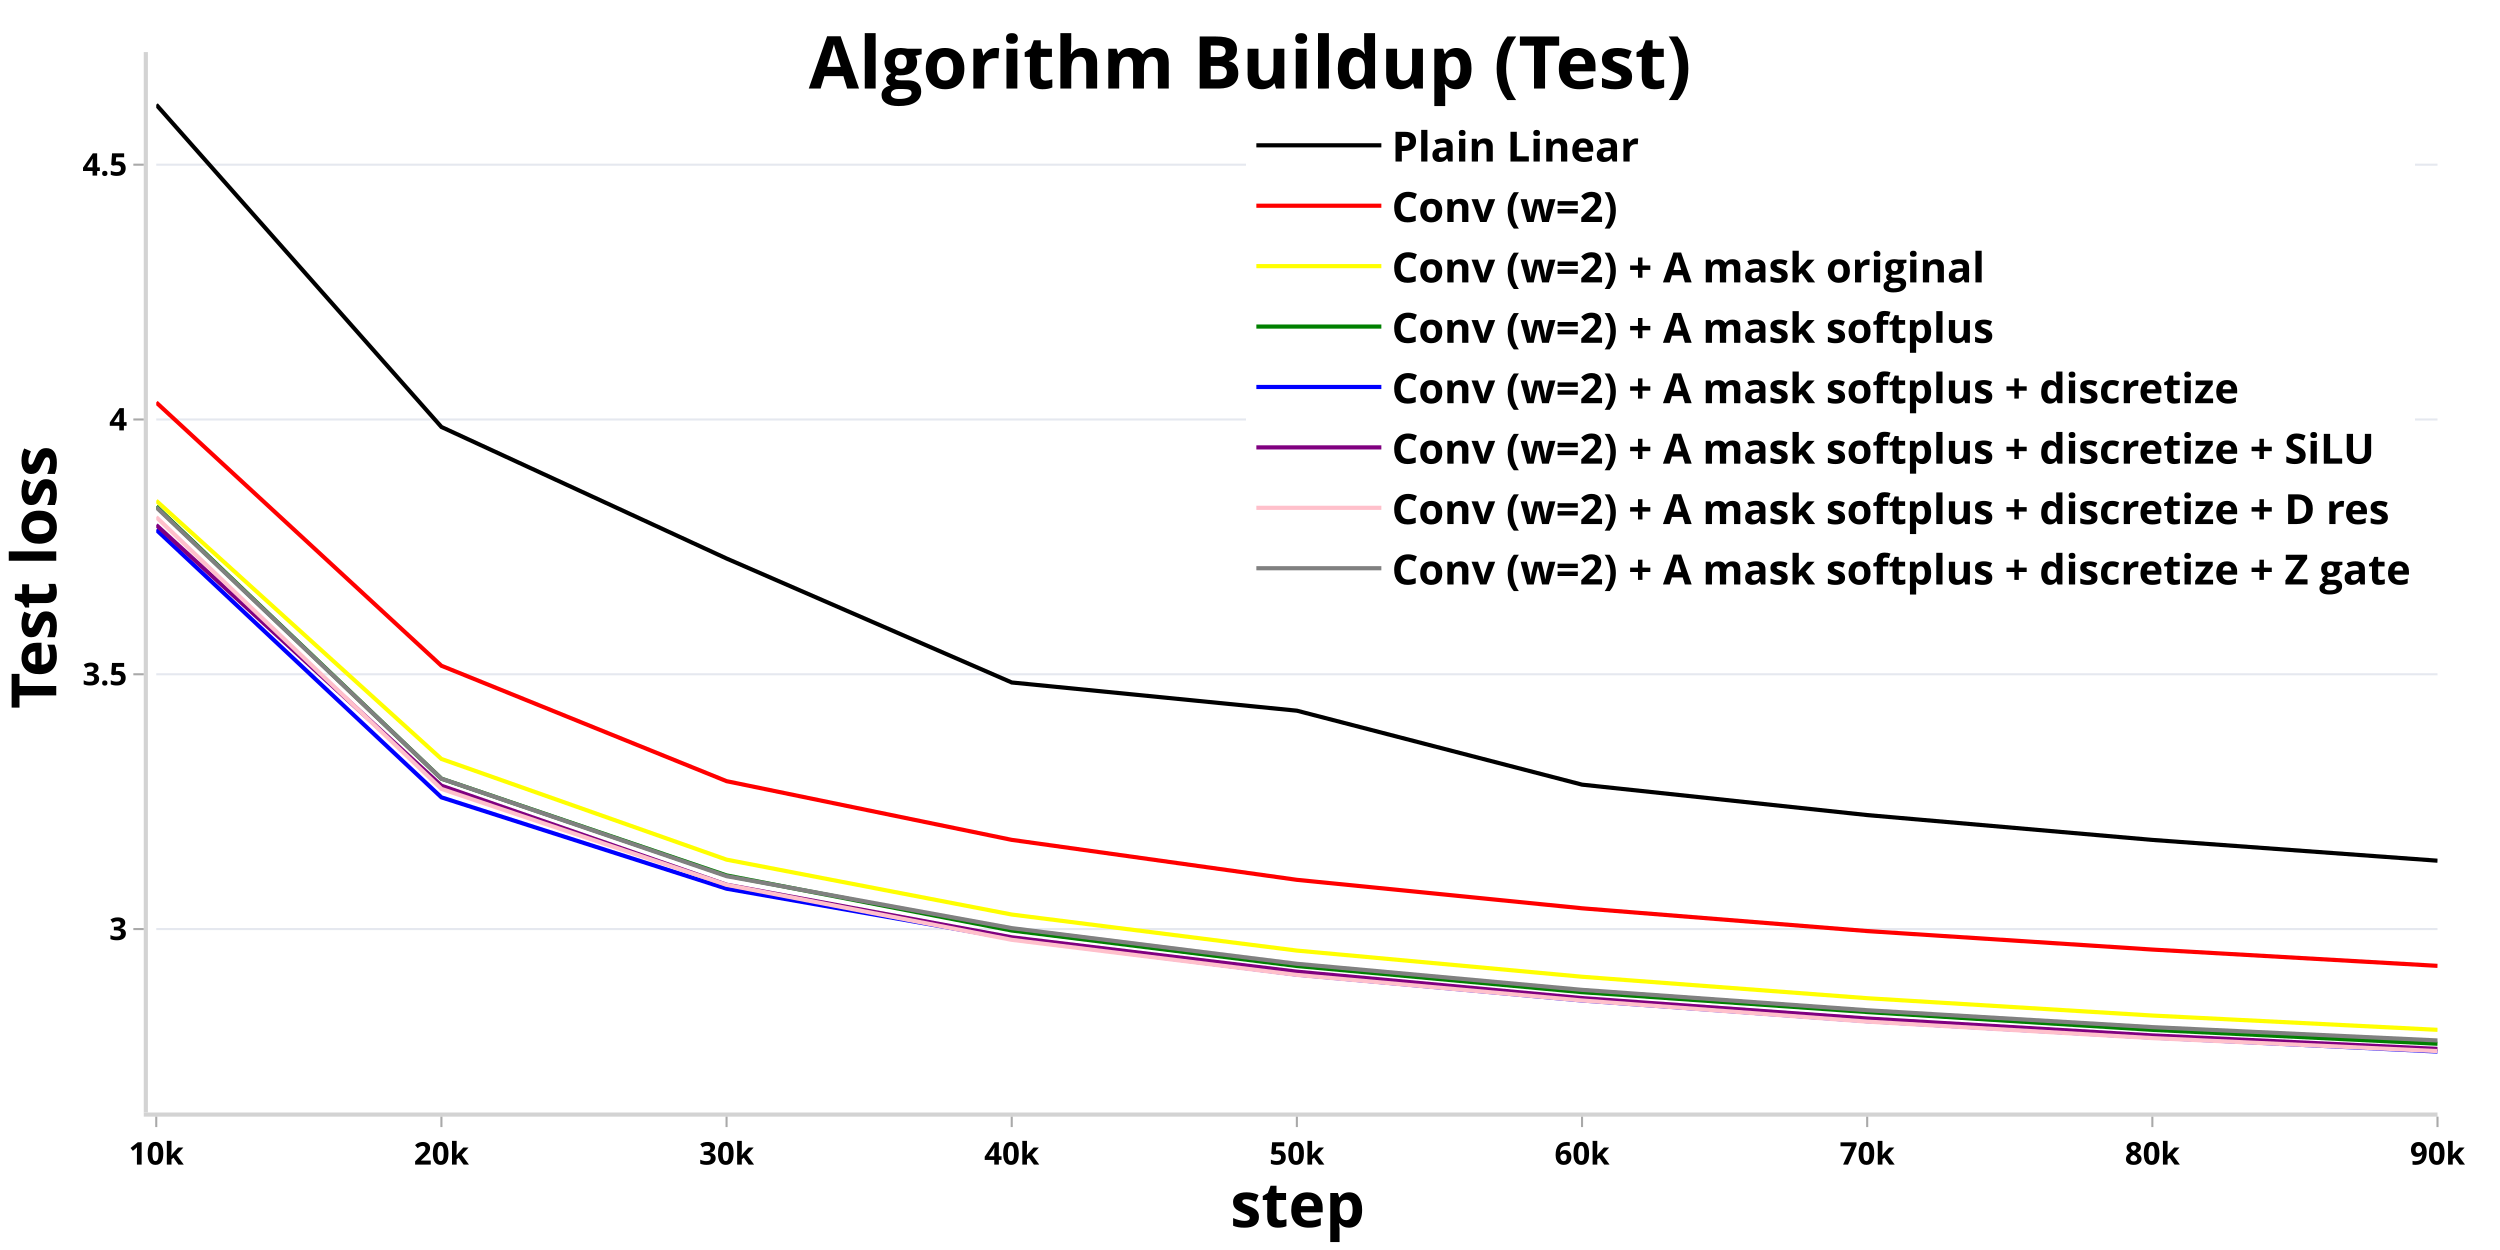
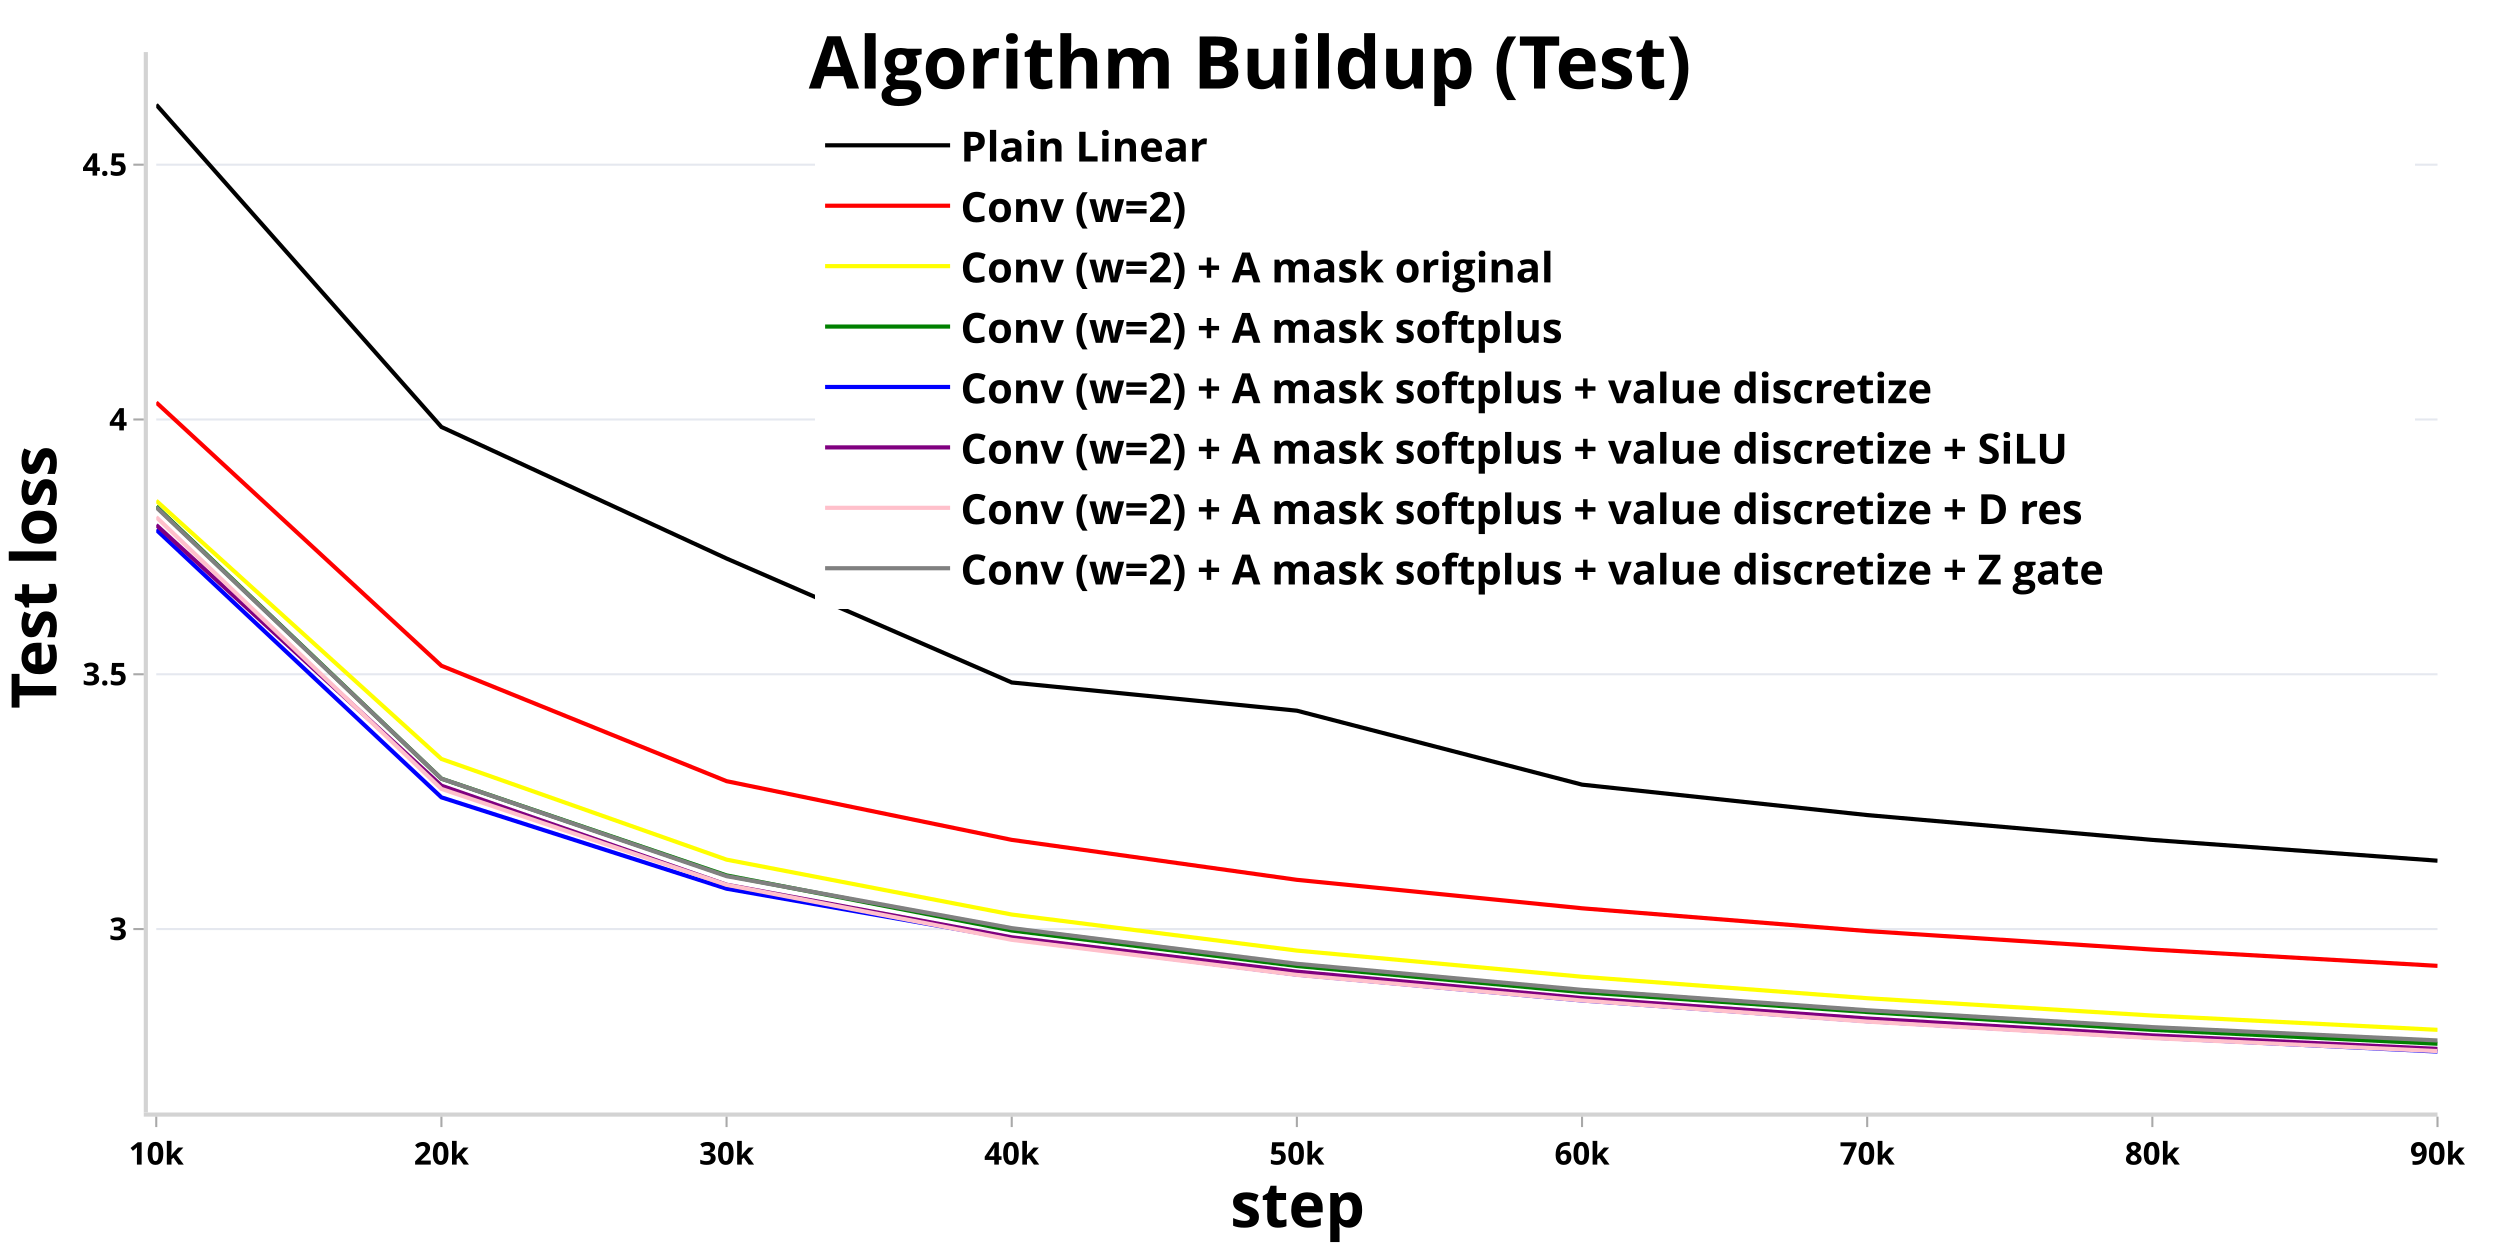
<svg xmlns="http://www.w3.org/2000/svg" class="main-svg" width="1200" height="600" style="" viewBox="0 0 1200 600">
  <rect x="0" y="0" width="1200" height="600" style="fill: rgb(255, 255, 255); fill-opacity: 1;" />
-   <defs id="defs-cb4fa6">
+   <defs id="defs-12caea">
    <g class="clips">
-       <clipPath id="clipcb4fa6xyplot" class="plotclip">
+       <clipPath id="clip12caeaxyplot" class="plotclip">
        <rect width="1095" height="505" />
      </clipPath>
-       <clipPath class="axesclip" id="clipcb4fa6x">
+       <clipPath class="axesclip" id="clip12caeax">
        <rect x="75" y="0" width="1095" height="600" />
      </clipPath>
-       <clipPath class="axesclip" id="clipcb4fa6y">
+       <clipPath class="axesclip" id="clip12caeay">
        <rect x="0" y="25" width="1200" height="505" />
      </clipPath>
-       <clipPath class="axesclip" id="clipcb4fa6xy">
+       <clipPath class="axesclip" id="clip12caeaxy">
        <rect x="75" y="25" width="1095" height="505" />
      </clipPath>
    </g>
    <g class="gradients" />
    <g class="patterns" />
  </defs>
  <g class="bglayer" />
  <g class="layer-below">
    <g class="imagelayer" />
    <g class="shapelayer" />
  </g>
  <g class="cartesianlayer">
    <g class="subplot xy">
      <g class="layer-subplot">
        <g class="shapelayer" />
        <g class="imagelayer" />
      </g>
      <g class="minor-gridlayer">
        <g class="x" />
        <g class="y" />
      </g>
      <g class="gridlayer">
        <g class="x" />
        <g class="y">
          <path class="ygrid crisp" transform="translate(0,445.95)" d="M75,0h1095" style="stroke: rgb(229, 232, 239); stroke-opacity: 1; stroke-width: 1px;" />
          <path class="ygrid crisp" transform="translate(0,323.65)" d="M75,0h1095" style="stroke: rgb(229, 232, 239); stroke-opacity: 1; stroke-width: 1px;" />
          <path class="ygrid crisp" transform="translate(0,201.35)" d="M75,0h1095" style="stroke: rgb(229, 232, 239); stroke-opacity: 1; stroke-width: 1px;" />
          <path class="ygrid crisp" transform="translate(0,79.05)" d="M75,0h1095" style="stroke: rgb(229, 232, 239); stroke-opacity: 1; stroke-width: 1px;" />
        </g>
      </g>
      <g class="zerolinelayer" />
      <g class="layer-between">
        <g class="shapelayer" />
        <g class="imagelayer" />
      </g>
      <path class="xlines-below" />
      <path class="ylines-below" />
      <g class="overlines-below" />
      <g class="xaxislayer-below" />
      <g class="yaxislayer-below" />
      <g class="overaxes-below" />
      <g class="overplot">
-         <g class="xy" transform="translate(75,25)" clip-path="url(#clipcb4fa6xyplot)">
+         <g class="xy" transform="translate(75,25)" clip-path="url(#clip12caeaxyplot)">
          <g class="scatterlayer mlayer">
-             <g class="trace scatter trace69b248" style="stroke-miterlimit: 2; opacity: 1;">
+             <g class="trace scatter trace2d6c7d" style="stroke-miterlimit: 2; opacity: 1;">
              <g class="fills" />
              <g class="errorbars" />
              <g class="lines">
                <path class="js-line" d="M0,25.25L136.88,179.95L273.75,243.09L410.63,302.59L547.5,316.13L684.38,351.63L821.25,366.24L958.13,378.16L1095,388.14" style="vector-effect: none; fill: none; stroke: rgb(0, 0, 0); stroke-opacity: 1; stroke-width: 2px; opacity: 1;" />
              </g>
              <g class="points" />
              <g class="text" />
            </g>
-             <g class="trace scatter trace184096" style="stroke-miterlimit: 2; opacity: 1;">
+             <g class="trace scatter trace01a82f" style="stroke-miterlimit: 2; opacity: 1;">
              <g class="fills" />
              <g class="errorbars" />
              <g class="lines">
                <path class="js-line" d="M0,168.18L136.88,294.56L273.75,349.96L410.63,378.14L547.5,397.32L684.38,410.98L821.25,421.92L958.13,430.79L1095,438.61" style="vector-effect: none; fill: none; stroke: rgb(255, 0, 0); stroke-opacity: 1; stroke-width: 2px; opacity: 1;" />
              </g>
              <g class="points" />
              <g class="text" />
            </g>
-             <g class="trace scatter trace72bd22" style="stroke-miterlimit: 2; opacity: 1;">
+             <g class="trace scatter tracea3be31" style="stroke-miterlimit: 2; opacity: 1;">
              <g class="fills" />
              <g class="errorbars" />
              <g class="lines">
                <path class="js-line" d="M0,215.34L136.88,339.3L273.75,387.63L410.63,413.98L547.5,431.28L684.38,443.84L821.25,454.14L958.13,462.46L1095,469.32" style="vector-effect: none; fill: none; stroke: rgb(255, 255, 0); stroke-opacity: 1; stroke-width: 2px; opacity: 1;" />
              </g>
              <g class="points" />
              <g class="text" />
            </g>
-             <g class="trace scatter traceb6ec11" style="stroke-miterlimit: 2; opacity: 1;">
+             <g class="trace scatter trace77e245" style="stroke-miterlimit: 2; opacity: 1;">
              <g class="fills" />
              <g class="errorbars" />
              <g class="lines">
                <path class="js-line" d="M0,218.1L136.88,348.77L273.75,395.2L410.63,421.65L547.5,438.69L684.38,451.25L821.25,460.79L958.13,469.33L1095,476" style="vector-effect: none; fill: none; stroke: rgb(0, 128, 0); stroke-opacity: 1; stroke-width: 2px; opacity: 1;" />
              </g>
              <g class="points" />
              <g class="text" />
            </g>
-             <g class="trace scatter tracebda5f8" style="stroke-miterlimit: 2; opacity: 1;">
+             <g class="trace scatter trace774b36" style="stroke-miterlimit: 2; opacity: 1;">
              <g class="fills" />
              <g class="errorbars" />
              <g class="lines">
                <path class="js-line" d="M0,229.27L136.88,357.73L273.75,401.58L410.63,425.59L547.5,442.81L684.38,455.24L821.25,465.17L958.13,473.04L1095,479.75" style="vector-effect: none; fill: none; stroke: rgb(0, 0, 255); stroke-opacity: 1; stroke-width: 2px; opacity: 1;" />
              </g>
              <g class="points" />
              <g class="text" />
            </g>
-             <g class="trace scatter trace70bae5" style="stroke-miterlimit: 2; opacity: 1;">
+             <g class="trace scatter traceda5892" style="stroke-miterlimit: 2; opacity: 1;">
              <g class="fills" />
              <g class="errorbars" />
              <g class="lines">
                <path class="js-line" d="M0,227L136.88,352.13L273.75,399.67L410.63,424.9L547.5,441.4L684.38,454.08L821.25,463.88L958.13,471.99L1095,478.46" style="vector-effect: none; fill: none; stroke: rgb(128, 0, 128); stroke-opacity: 1; stroke-width: 2px; opacity: 1;" />
              </g>
              <g class="points" />
              <g class="text" />
            </g>
-             <g class="trace scatter tracebdce53" style="stroke-miterlimit: 2; opacity: 1;">
+             <g class="trace scatter tracea642bd" style="stroke-miterlimit: 2; opacity: 1;">
              <g class="fills" />
              <g class="errorbars" />
              <g class="lines">
                <path class="js-line" d="M0,223.2L136.88,353.68L273.75,399.72L410.63,426.12L547.5,442.97L684.38,455.24L821.25,465.38L958.13,473.3L1095,479.53" style="vector-effect: none; fill: none; stroke: rgb(255, 192, 203); stroke-opacity: 1; stroke-width: 2px; opacity: 1;" />
              </g>
              <g class="points" />
              <g class="text" />
            </g>
-             <g class="trace scatter trace8e50e0" style="stroke-miterlimit: 2; opacity: 1;">
+             <g class="trace scatter trace38f9d5" style="stroke-miterlimit: 2; opacity: 1;">
              <g class="fills" />
              <g class="errorbars" />
              <g class="lines">
                <path class="js-line" d="M0,218.49L136.88,348.76L273.75,395.56L410.63,420.5L547.5,437.62L684.38,450.13L821.25,459.91L958.13,468.02L1095,474.42" style="vector-effect: none; fill: none; stroke: rgb(128, 128, 128); stroke-opacity: 1; stroke-width: 2px; opacity: 1;" />
              </g>
              <g class="points" />
              <g class="text" />
            </g>
          </g>
        </g>
      </g>
      <g class="zerolinelayer-above" />
      <path class="xlines-above crisp" d="M69,535H1170" style="fill: none; stroke-width: 2px; stroke: rgb(211, 211, 211); stroke-opacity: 1;" />
      <path class="ylines-above crisp" d="M70,25V534" style="fill: none; stroke-width: 2px; stroke: rgb(211, 211, 211); stroke-opacity: 1;" />
      <g class="overlines-above" />
      <g class="xaxislayer-above">
        <path class="xtick ticks crisp" d="M0,536v5" transform="translate(75,0)" style="stroke: rgb(169, 169, 169); stroke-opacity: 1; stroke-width: 1px;" />
        <path class="xtick ticks crisp" d="M0,536v5" transform="translate(211.88,0)" style="stroke: rgb(169, 169, 169); stroke-opacity: 1; stroke-width: 1px;" />
        <path class="xtick ticks crisp" d="M0,536v5" transform="translate(348.75,0)" style="stroke: rgb(169, 169, 169); stroke-opacity: 1; stroke-width: 1px;" />
        <path class="xtick ticks crisp" d="M0,536v5" transform="translate(485.63,0)" style="stroke: rgb(169, 169, 169); stroke-opacity: 1; stroke-width: 1px;" />
        <path class="xtick ticks crisp" d="M0,536v5" transform="translate(622.5,0)" style="stroke: rgb(169, 169, 169); stroke-opacity: 1; stroke-width: 1px;" />
        <path class="xtick ticks crisp" d="M0,536v5" transform="translate(759.38,0)" style="stroke: rgb(169, 169, 169); stroke-opacity: 1; stroke-width: 1px;" />
        <path class="xtick ticks crisp" d="M0,536v5" transform="translate(896.25,0)" style="stroke: rgb(169, 169, 169); stroke-opacity: 1; stroke-width: 1px;" />
        <path class="xtick ticks crisp" d="M0,536v5" transform="translate(1033.13,0)" style="stroke: rgb(169, 169, 169); stroke-opacity: 1; stroke-width: 1px;" />
        <path class="xtick ticks crisp" d="M0,536v5" transform="translate(1170,0)" style="stroke: rgb(169, 169, 169); stroke-opacity: 1; stroke-width: 1px;" />
        <g class="xtick">
          <text text-anchor="middle" x="0" y="559" transform="translate(75,0)" style="font-family: 'Open Sans', verdana, arial, sans-serif; font-size: 15px; fill: rgb(0, 0, 0); fill-opacity: 1; font-weight: bold; white-space: pre;">10k</text>
        </g>
        <g class="xtick">
          <text text-anchor="middle" x="0" y="559" style="font-family: 'Open Sans', verdana, arial, sans-serif; font-size: 15px; fill: rgb(0, 0, 0); fill-opacity: 1; font-weight: bold; white-space: pre;" transform="translate(211.88,0)">20k</text>
        </g>
        <g class="xtick">
          <text text-anchor="middle" x="0" y="559" style="font-family: 'Open Sans', verdana, arial, sans-serif; font-size: 15px; fill: rgb(0, 0, 0); fill-opacity: 1; font-weight: bold; white-space: pre;" transform="translate(348.75,0)">30k</text>
        </g>
        <g class="xtick">
          <text text-anchor="middle" x="0" y="559" style="font-family: 'Open Sans', verdana, arial, sans-serif; font-size: 15px; fill: rgb(0, 0, 0); fill-opacity: 1; font-weight: bold; white-space: pre;" transform="translate(485.63,0)">40k</text>
        </g>
        <g class="xtick">
          <text text-anchor="middle" x="0" y="559" style="font-family: 'Open Sans', verdana, arial, sans-serif; font-size: 15px; fill: rgb(0, 0, 0); fill-opacity: 1; font-weight: bold; white-space: pre;" transform="translate(622.5,0)">50k</text>
        </g>
        <g class="xtick">
          <text text-anchor="middle" x="0" y="559" style="font-family: 'Open Sans', verdana, arial, sans-serif; font-size: 15px; fill: rgb(0, 0, 0); fill-opacity: 1; font-weight: bold; white-space: pre;" transform="translate(759.38,0)">60k</text>
        </g>
        <g class="xtick">
          <text text-anchor="middle" x="0" y="559" style="font-family: 'Open Sans', verdana, arial, sans-serif; font-size: 15px; fill: rgb(0, 0, 0); fill-opacity: 1; font-weight: bold; white-space: pre;" transform="translate(896.25,0)">70k</text>
        </g>
        <g class="xtick">
          <text text-anchor="middle" x="0" y="559" style="font-family: 'Open Sans', verdana, arial, sans-serif; font-size: 15px; fill: rgb(0, 0, 0); fill-opacity: 1; font-weight: bold; white-space: pre;" transform="translate(1033.13,0)">80k</text>
        </g>
        <g class="xtick">
          <text text-anchor="middle" x="0" y="559" style="font-family: 'Open Sans', verdana, arial, sans-serif; font-size: 15px; fill: rgb(0, 0, 0); fill-opacity: 1; font-weight: bold; white-space: pre;" transform="translate(1170,0)">90k</text>
        </g>
      </g>
      <g class="yaxislayer-above">
        <path class="ytick ticks crisp" d="M69,0h-5" transform="translate(0,445.95)" style="stroke: rgb(169, 169, 169); stroke-opacity: 1; stroke-width: 1px;" />
        <path class="ytick ticks crisp" d="M69,0h-5" transform="translate(0,323.65)" style="stroke: rgb(169, 169, 169); stroke-opacity: 1; stroke-width: 1px;" />
        <path class="ytick ticks crisp" d="M69,0h-5" transform="translate(0,201.35)" style="stroke: rgb(169, 169, 169); stroke-opacity: 1; stroke-width: 1px;" />
        <path class="ytick ticks crisp" d="M69,0h-5" transform="translate(0,79.05)" style="stroke: rgb(169, 169, 169); stroke-opacity: 1; stroke-width: 1px;" />
        <g class="ytick">
          <text text-anchor="end" x="61" y="5.25" transform="translate(0,445.95)" style="font-family: 'Open Sans', verdana, arial, sans-serif; font-size: 15px; fill: rgb(0, 0, 0); fill-opacity: 1; font-weight: bold; white-space: pre;">3</text>
        </g>
        <g class="ytick">
          <text text-anchor="end" x="61" y="5.25" style="font-family: 'Open Sans', verdana, arial, sans-serif; font-size: 15px; fill: rgb(0, 0, 0); fill-opacity: 1; font-weight: bold; white-space: pre;" transform="translate(0,323.65)">3.5</text>
        </g>
        <g class="ytick">
          <text text-anchor="end" x="61" y="5.25" style="font-family: 'Open Sans', verdana, arial, sans-serif; font-size: 15px; fill: rgb(0, 0, 0); fill-opacity: 1; font-weight: bold; white-space: pre;" transform="translate(0,201.35)">4</text>
        </g>
        <g class="ytick">
          <text text-anchor="end" x="61" y="5.25" style="font-family: 'Open Sans', verdana, arial, sans-serif; font-size: 15px; fill: rgb(0, 0, 0); fill-opacity: 1; font-weight: bold; white-space: pre;" transform="translate(0,79.05)">4.5</text>
        </g>
      </g>
      <g class="overaxes-above" />
    </g>
  </g>
  <g class="polarlayer" />
  <g class="smithlayer" />
  <g class="ternarylayer" />
  <g class="geolayer" />
  <g class="funnelarealayer" />
  <g class="pielayer" />
  <g class="iciclelayer" />
  <g class="treemaplayer" />
  <g class="sunburstlayer" />
  <g class="glimages" />
-   <defs id="topdefs-cb4fa6">
+   <defs id="topdefs-12caea">
    <g class="clips" />
-     <clipPath id="legendcb4fa6">
-       <rect width="561" height="242" x="0" y="0" />
+     <clipPath id="legend12caea">
+       <rect width="768" height="242" x="0" y="0" />
    </clipPath>
  </defs>
  <g class="layer-above">
    <g class="imagelayer" />
    <g class="shapelayer" />
  </g>
  <g class="infolayer">
-     <g class="legend" pointer-events="all" transform="translate(598.05,50.25)">
-       <rect class="bg" shape-rendering="crispEdges" style="stroke: rgb(68, 68, 68); stroke-opacity: 1; fill: rgb(255, 255, 255); fill-opacity: 1; stroke-width: 0px;" width="561" height="242" x="0" y="0" />
-       <g class="scrollbox" transform="" clip-path="url(#legendcb4fa6)">
+     <g class="legend" pointer-events="all" transform="translate(391.05,50.25)">
+       <rect class="bg" shape-rendering="crispEdges" style="stroke: rgb(68, 68, 68); stroke-opacity: 1; fill: rgb(255, 255, 255); fill-opacity: 1; stroke-width: 0px;" width="768" height="242" x="0" y="0" />
+       <g class="scrollbox" transform="" clip-path="url(#legend12caea)">
        <g class="groups">
          <g class="traces" transform="translate(0,19.5)" style="opacity: 1;">
-             <text class="legendtext" text-anchor="start" x="70" y="7.8" style="font-family: 'Open Sans', verdana, arial, sans-serif; font-size: 20px; fill: rgb(0, 0, 0); fill-opacity: 1; font-weight: bold; white-space: pre;">Plain Linear </text>
+             <text class="legendtext" text-anchor="start" x="70" y="7.8" style="font-family: 'Open Sans', verdana, arial, sans-serif; font-size: 20px; fill: rgb(0, 0, 0); fill-opacity: 1; font-weight: bold; white-space: pre;">Plain Linear      </text>
            <g class="layers" style="opacity: 1;">
              <g class="legendfill" />
              <g class="legendlines">
                <path class="js-line" d="M5,0h60" style="fill: none; stroke: rgb(0, 0, 0); stroke-opacity: 1; stroke-width: 2px;" />
              </g>
              <g class="legendsymbols">
                <g class="legendpoints" />
              </g>
            </g>
-             <rect class="legendtoggle" x="0" y="-14.5" width="555.344" height="29" style="fill: rgb(0, 0, 0); fill-opacity: 0;" />
+             <rect class="legendtoggle" x="0" y="-14.5" width="762.062" height="29" style="fill: rgb(0, 0, 0); fill-opacity: 0;" />
          </g>
          <g class="traces" transform="translate(0,48.5)" style="opacity: 1;">
-             <text class="legendtext" text-anchor="start" x="70" y="7.8" style="font-family: 'Open Sans', verdana, arial, sans-serif; font-size: 20px; fill: rgb(0, 0, 0); fill-opacity: 1; font-weight: bold; white-space: pre;">Conv (w=2) </text>
+             <text class="legendtext" text-anchor="start" x="70" y="7.8" style="font-family: 'Open Sans', verdana, arial, sans-serif; font-size: 20px; fill: rgb(0, 0, 0); fill-opacity: 1; font-weight: bold; white-space: pre;">Conv (w=2)     </text>
            <g class="layers" style="opacity: 1;">
              <g class="legendfill" />
              <g class="legendlines">
                <path class="js-line" d="M5,0h60" style="fill: none; stroke: rgb(255, 0, 0); stroke-opacity: 1; stroke-width: 2px;" />
              </g>
              <g class="legendsymbols">
                <g class="legendpoints" />
              </g>
            </g>
-             <rect class="legendtoggle" x="0" y="-14.5" width="555.344" height="29" style="fill: rgb(0, 0, 0); fill-opacity: 0;" />
+             <rect class="legendtoggle" x="0" y="-14.5" width="762.062" height="29" style="fill: rgb(0, 0, 0); fill-opacity: 0;" />
          </g>
          <g class="traces" transform="translate(0,77.5)" style="opacity: 1;">
-             <text class="legendtext" text-anchor="start" x="70" y="7.8" style="font-family: 'Open Sans', verdana, arial, sans-serif; font-size: 20px; fill: rgb(0, 0, 0); fill-opacity: 1; font-weight: bold; white-space: pre;">Conv (w=2) + A mask original </text>
+             <text class="legendtext" text-anchor="start" x="70" y="7.8" style="font-family: 'Open Sans', verdana, arial, sans-serif; font-size: 20px; fill: rgb(0, 0, 0); fill-opacity: 1; font-weight: bold; white-space: pre;">Conv (w=2) + A mask original              </text>
            <g class="layers" style="opacity: 1;">
              <g class="legendfill" />
              <g class="legendlines">
                <path class="js-line" d="M5,0h60" style="fill: none; stroke: rgb(255, 255, 0); stroke-opacity: 1; stroke-width: 2px;" />
              </g>
              <g class="legendsymbols">
                <g class="legendpoints" />
              </g>
            </g>
-             <rect class="legendtoggle" x="0" y="-14.5" width="555.344" height="29" style="fill: rgb(0, 0, 0); fill-opacity: 0;" />
+             <rect class="legendtoggle" x="0" y="-14.5" width="762.062" height="29" style="fill: rgb(0, 0, 0); fill-opacity: 0;" />
          </g>
          <g class="traces" transform="translate(0,106.5)" style="opacity: 1;">
-             <text class="legendtext" text-anchor="start" x="70" y="7.8" style="font-family: 'Open Sans', verdana, arial, sans-serif; font-size: 20px; fill: rgb(0, 0, 0); fill-opacity: 1; font-weight: bold; white-space: pre;">Conv (w=2) + A mask softplus </text>
+             <text class="legendtext" text-anchor="start" x="70" y="7.8" style="font-family: 'Open Sans', verdana, arial, sans-serif; font-size: 20px; fill: rgb(0, 0, 0); fill-opacity: 1; font-weight: bold; white-space: pre;">Conv (w=2) + A mask softplus              </text>
            <g class="layers" style="opacity: 1;">
              <g class="legendfill" />
              <g class="legendlines">
                <path class="js-line" d="M5,0h60" style="fill: none; stroke: rgb(0, 128, 0); stroke-opacity: 1; stroke-width: 2px;" />
              </g>
              <g class="legendsymbols">
                <g class="legendpoints" />
              </g>
            </g>
-             <rect class="legendtoggle" x="0" y="-14.5" width="555.344" height="29" style="fill: rgb(0, 0, 0); fill-opacity: 0;" />
+             <rect class="legendtoggle" x="0" y="-14.5" width="762.062" height="29" style="fill: rgb(0, 0, 0); fill-opacity: 0;" />
          </g>
          <g class="traces" transform="translate(0,135.5)" style="opacity: 1;">
-             <text class="legendtext" text-anchor="start" x="70" y="7.8" style="font-family: 'Open Sans', verdana, arial, sans-serif; font-size: 20px; fill: rgb(0, 0, 0); fill-opacity: 1; font-weight: bold; white-space: pre;">Conv (w=2) + A mask softplus + discretize </text>
+             <text class="legendtext" text-anchor="start" x="70" y="7.8" style="font-family: 'Open Sans', verdana, arial, sans-serif; font-size: 20px; fill: rgb(0, 0, 0); fill-opacity: 1; font-weight: bold; white-space: pre;">Conv (w=2) + A mask softplus + value discretize                       </text>
            <g class="layers" style="opacity: 1;">
              <g class="legendfill" />
              <g class="legendlines">
                <path class="js-line" d="M5,0h60" style="fill: none; stroke: rgb(0, 0, 255); stroke-opacity: 1; stroke-width: 2px;" />
              </g>
              <g class="legendsymbols">
                <g class="legendpoints" />
              </g>
            </g>
-             <rect class="legendtoggle" x="0" y="-14.5" width="555.344" height="29" style="fill: rgb(0, 0, 0); fill-opacity: 0;" />
+             <rect class="legendtoggle" x="0" y="-14.5" width="762.062" height="29" style="fill: rgb(0, 0, 0); fill-opacity: 0;" />
          </g>
          <g class="traces" transform="translate(0,164.5)" style="opacity: 1;">
-             <text class="legendtext" text-anchor="start" x="70" y="7.8" style="font-family: 'Open Sans', verdana, arial, sans-serif; font-size: 20px; fill: rgb(0, 0, 0); fill-opacity: 1; font-weight: bold; white-space: pre;">Conv (w=2) + A mask softplus + discretize + SiLU </text>
+             <text class="legendtext" text-anchor="start" x="70" y="7.8" style="font-family: 'Open Sans', verdana, arial, sans-serif; font-size: 20px; fill: rgb(0, 0, 0); fill-opacity: 1; font-weight: bold; white-space: pre;">Conv (w=2) + A mask softplus + value discretize + SiLU                           </text>
            <g class="layers" style="opacity: 1;">
              <g class="legendfill" />
              <g class="legendlines">
                <path class="js-line" d="M5,0h60" style="fill: none; stroke: rgb(128, 0, 128); stroke-opacity: 1; stroke-width: 2px;" />
              </g>
              <g class="legendsymbols">
                <g class="legendpoints" />
              </g>
            </g>
-             <rect class="legendtoggle" x="0" y="-14.5" width="555.344" height="29" style="fill: rgb(0, 0, 0); fill-opacity: 0;" />
+             <rect class="legendtoggle" x="0" y="-14.5" width="762.062" height="29" style="fill: rgb(0, 0, 0); fill-opacity: 0;" />
          </g>
          <g class="traces" transform="translate(0,193.5)" style="opacity: 1;">
-             <text class="legendtext" text-anchor="start" x="70" y="7.8" style="font-family: 'Open Sans', verdana, arial, sans-serif; font-size: 20px; fill: rgb(0, 0, 0); fill-opacity: 1; font-weight: bold; white-space: pre;">Conv (w=2) + A mask softplus + discretize + D res </text>
+             <text class="legendtext" text-anchor="start" x="70" y="7.8" style="font-family: 'Open Sans', verdana, arial, sans-serif; font-size: 20px; fill: rgb(0, 0, 0); fill-opacity: 1; font-weight: bold; white-space: pre;">Conv (w=2) + A mask softplus + value discretize + D res                           </text>
            <g class="layers" style="opacity: 1;">
              <g class="legendfill" />
              <g class="legendlines">
                <path class="js-line" d="M5,0h60" style="fill: none; stroke: rgb(255, 192, 203); stroke-opacity: 1; stroke-width: 2px;" />
              </g>
              <g class="legendsymbols">
                <g class="legendpoints" />
              </g>
            </g>
-             <rect class="legendtoggle" x="0" y="-14.5" width="555.344" height="29" style="fill: rgb(0, 0, 0); fill-opacity: 0;" />
+             <rect class="legendtoggle" x="0" y="-14.5" width="762.062" height="29" style="fill: rgb(0, 0, 0); fill-opacity: 0;" />
          </g>
          <g class="traces" transform="translate(0,222.5)" style="opacity: 1;">
-             <text class="legendtext" text-anchor="start" x="70" y="7.8" style="font-family: 'Open Sans', verdana, arial, sans-serif; font-size: 20px; fill: rgb(0, 0, 0); fill-opacity: 1; font-weight: bold; white-space: pre;">Conv (w=2) + A mask softplus + discretize + Z gate </text>
+             <text class="legendtext" text-anchor="start" x="70" y="7.8" style="font-family: 'Open Sans', verdana, arial, sans-serif; font-size: 20px; fill: rgb(0, 0, 0); fill-opacity: 1; font-weight: bold; white-space: pre;">Conv (w=2) + A mask softplus + value discretize + Z gate                            </text>
            <g class="layers" style="opacity: 1;">
              <g class="legendfill" />
              <g class="legendlines">
                <path class="js-line" d="M5,0h60" style="fill: none; stroke: rgb(128, 128, 128); stroke-opacity: 1; stroke-width: 2px;" />
              </g>
              <g class="legendsymbols">
                <g class="legendpoints" />
              </g>
            </g>
-             <rect class="legendtoggle" x="0" y="-14.5" width="555.344" height="29" style="fill: rgb(0, 0, 0); fill-opacity: 0;" />
+             <rect class="legendtoggle" x="0" y="-14.5" width="762.062" height="29" style="fill: rgb(0, 0, 0); fill-opacity: 0;" />
          </g>
        </g>
      </g>
      <rect class="scrollbar" rx="20" ry="3" width="0" height="0" style="fill: rgb(128, 139, 164); fill-opacity: 1;" x="0" y="0" />
    </g>
    <g class="g-gtitle">
      <text class="gtitle" x="600" y="18" text-anchor="middle" dy="0.7em" style="opacity: 1; font-family: 'Open Sans', verdana, arial, sans-serif; font-size: 35px; fill: rgb(0, 0, 0); fill-opacity: 1; font-weight: bold; white-space: pre;">Algorithm Buildup (Test)</text>
    </g>
    <g class="g-xtitle" />
    <g class="g-ytitle" />
    <g class="annotation" data-index="0" style="opacity: 1;">
      <g class="annotation-text-g" transform="rotate(0,622.5,578.5)">
        <g class="cursor-pointer" transform="translate(590,560)">
          <rect class="bg" x="0.5" y="0.5" width="65" height="36" style="stroke-width: 1px; stroke: rgb(0, 0, 0); stroke-opacity: 0; fill: rgb(0, 0, 0); fill-opacity: 0;" />
          <text class="annotation-text" text-anchor="middle" x="32.844" y="29" style="font-family: 'Open Sans', verdana, arial, sans-serif; font-size: 30px; fill: rgb(0, 0, 0); fill-opacity: 1; font-weight: bold; white-space: pre;">step</text>
        </g>
      </g>
    </g>
    <g class="annotation" data-index="1" style="opacity: 1;">
      <g class="annotation-text-g" transform="rotate(-90,16.5,277.5)">
        <g class="cursor-pointer" transform="translate(-49,259)">
          <rect class="bg" x="0.5" y="0.5" width="131" height="36" style="stroke-width: 1px; stroke: rgb(0, 0, 0); stroke-opacity: 0; fill: rgb(0, 0, 0); fill-opacity: 0;" />
          <text class="annotation-text" text-anchor="middle" x="65.914" y="29" style="font-family: 'Open Sans', verdana, arial, sans-serif; font-size: 30px; fill: rgb(0, 0, 0); fill-opacity: 1; font-weight: bold; white-space: pre;">Test loss</text>
        </g>
      </g>
    </g>
  </g>
</svg>
